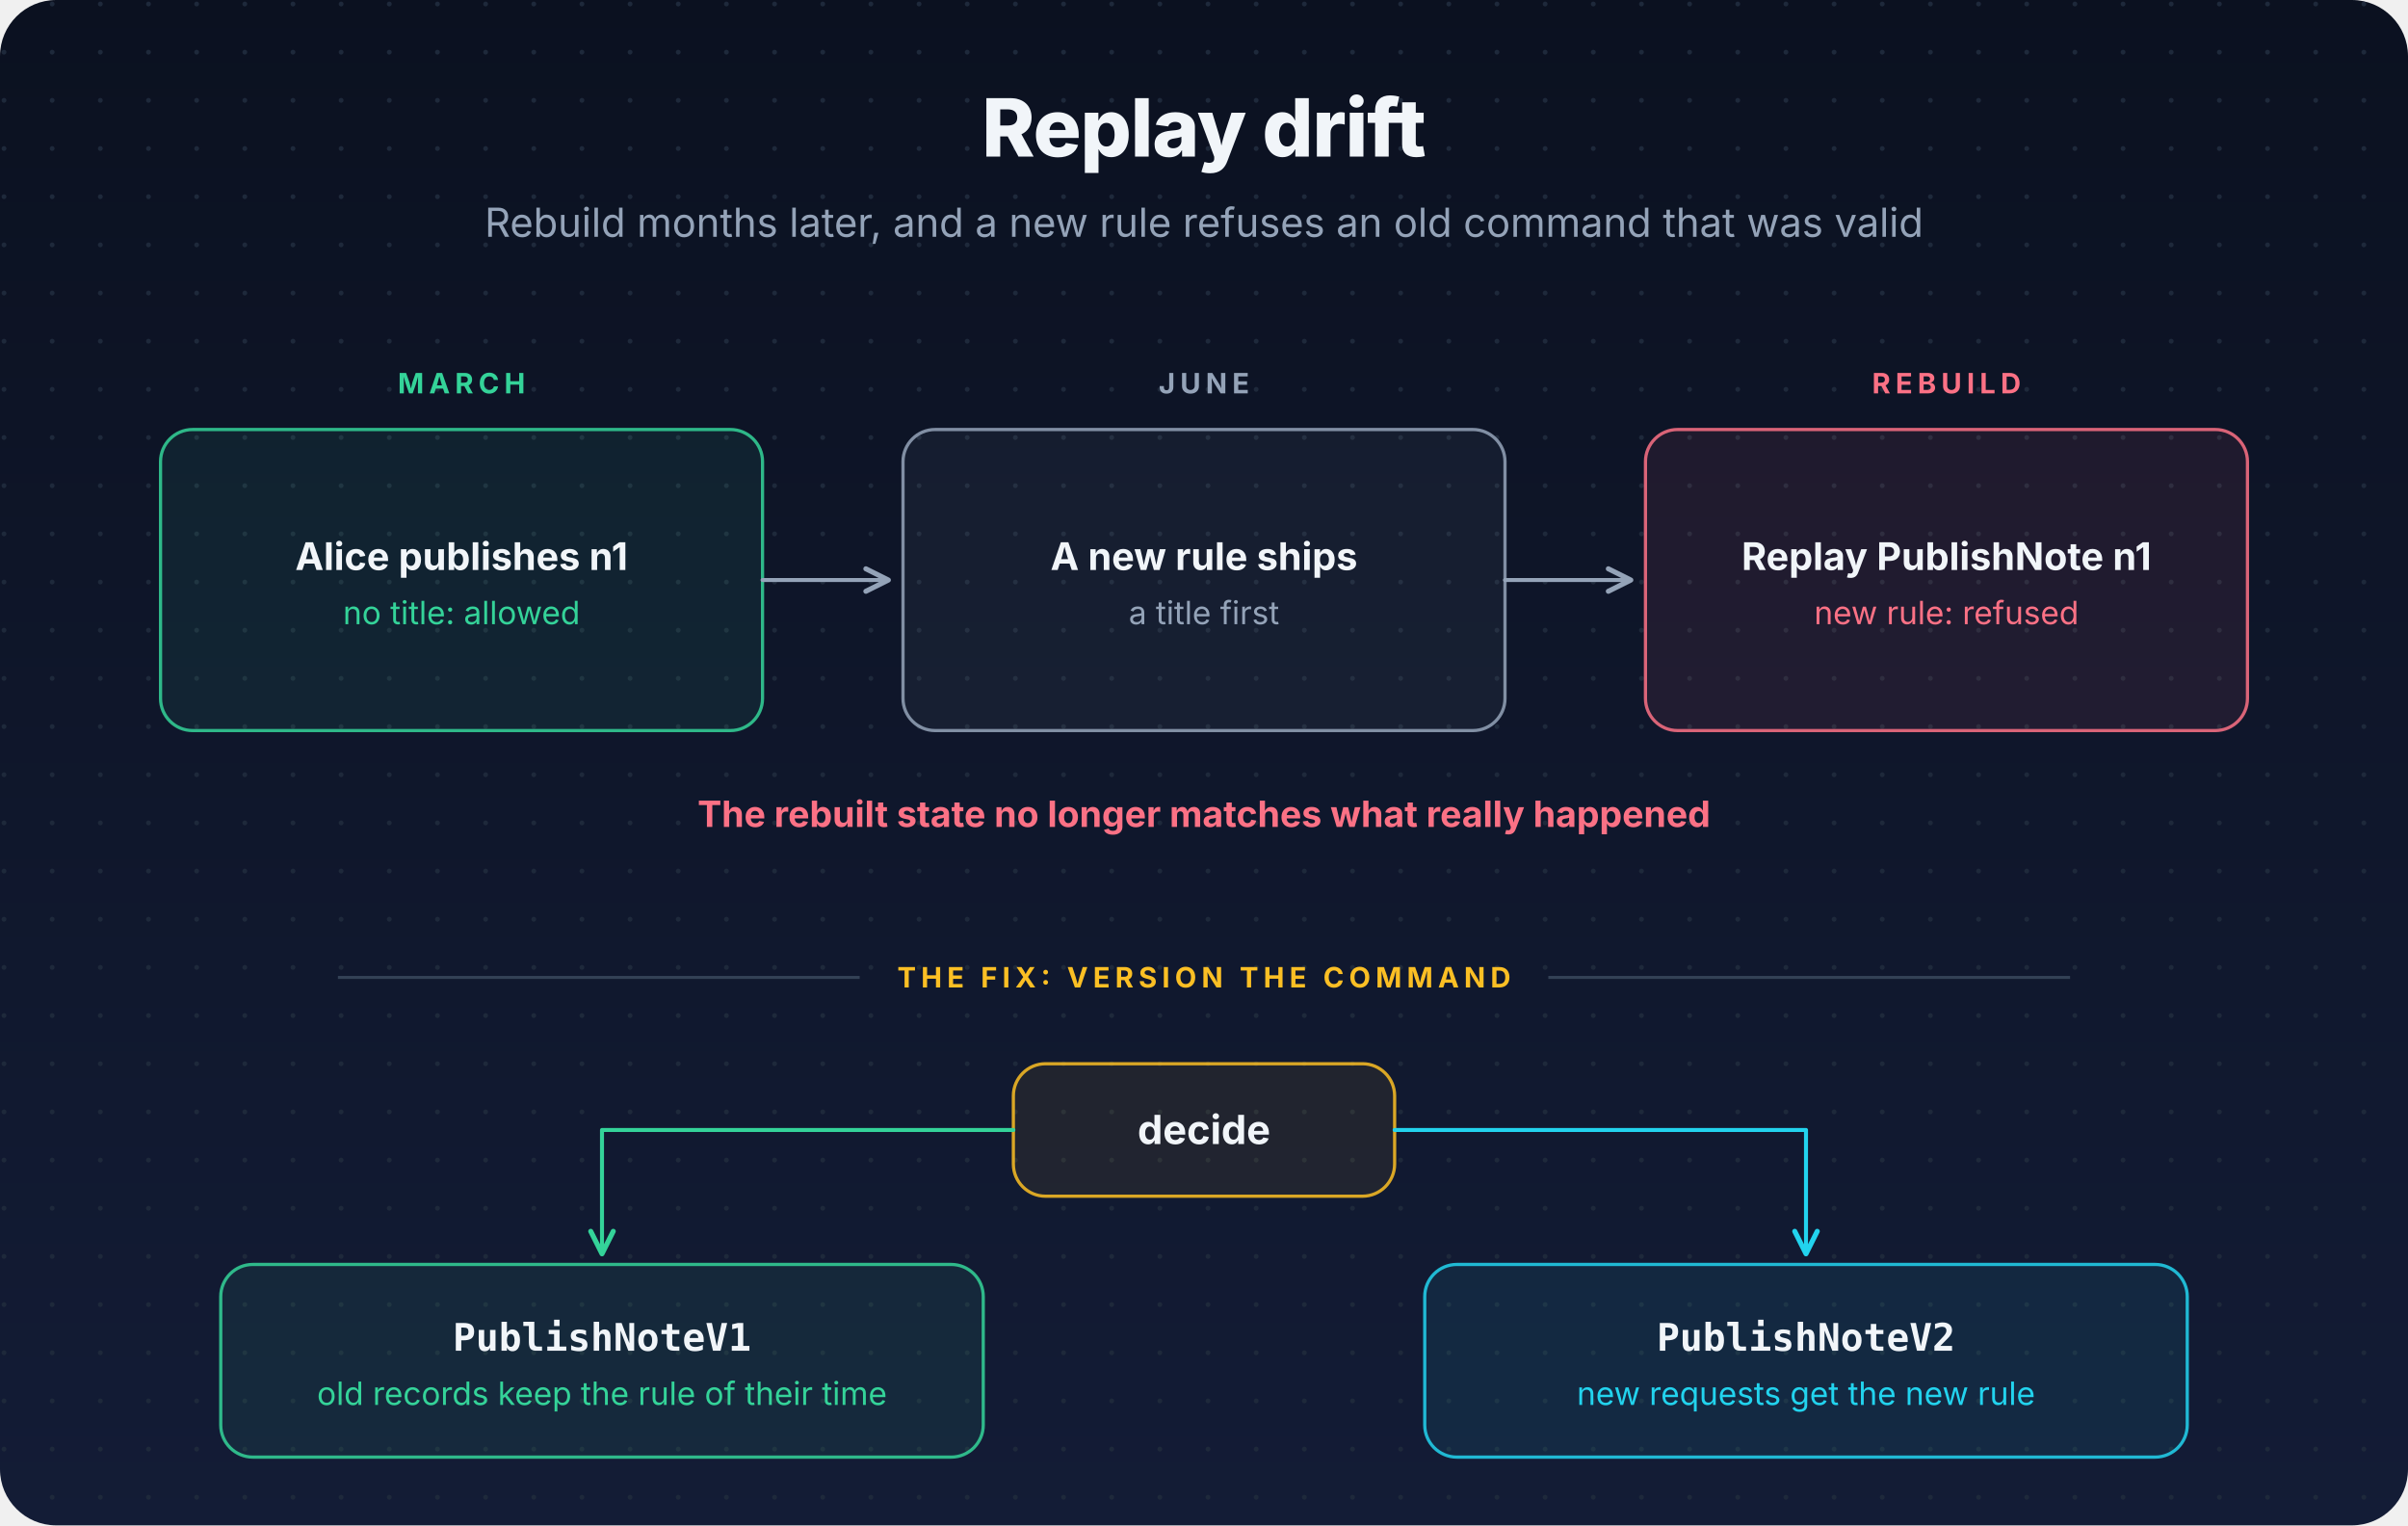
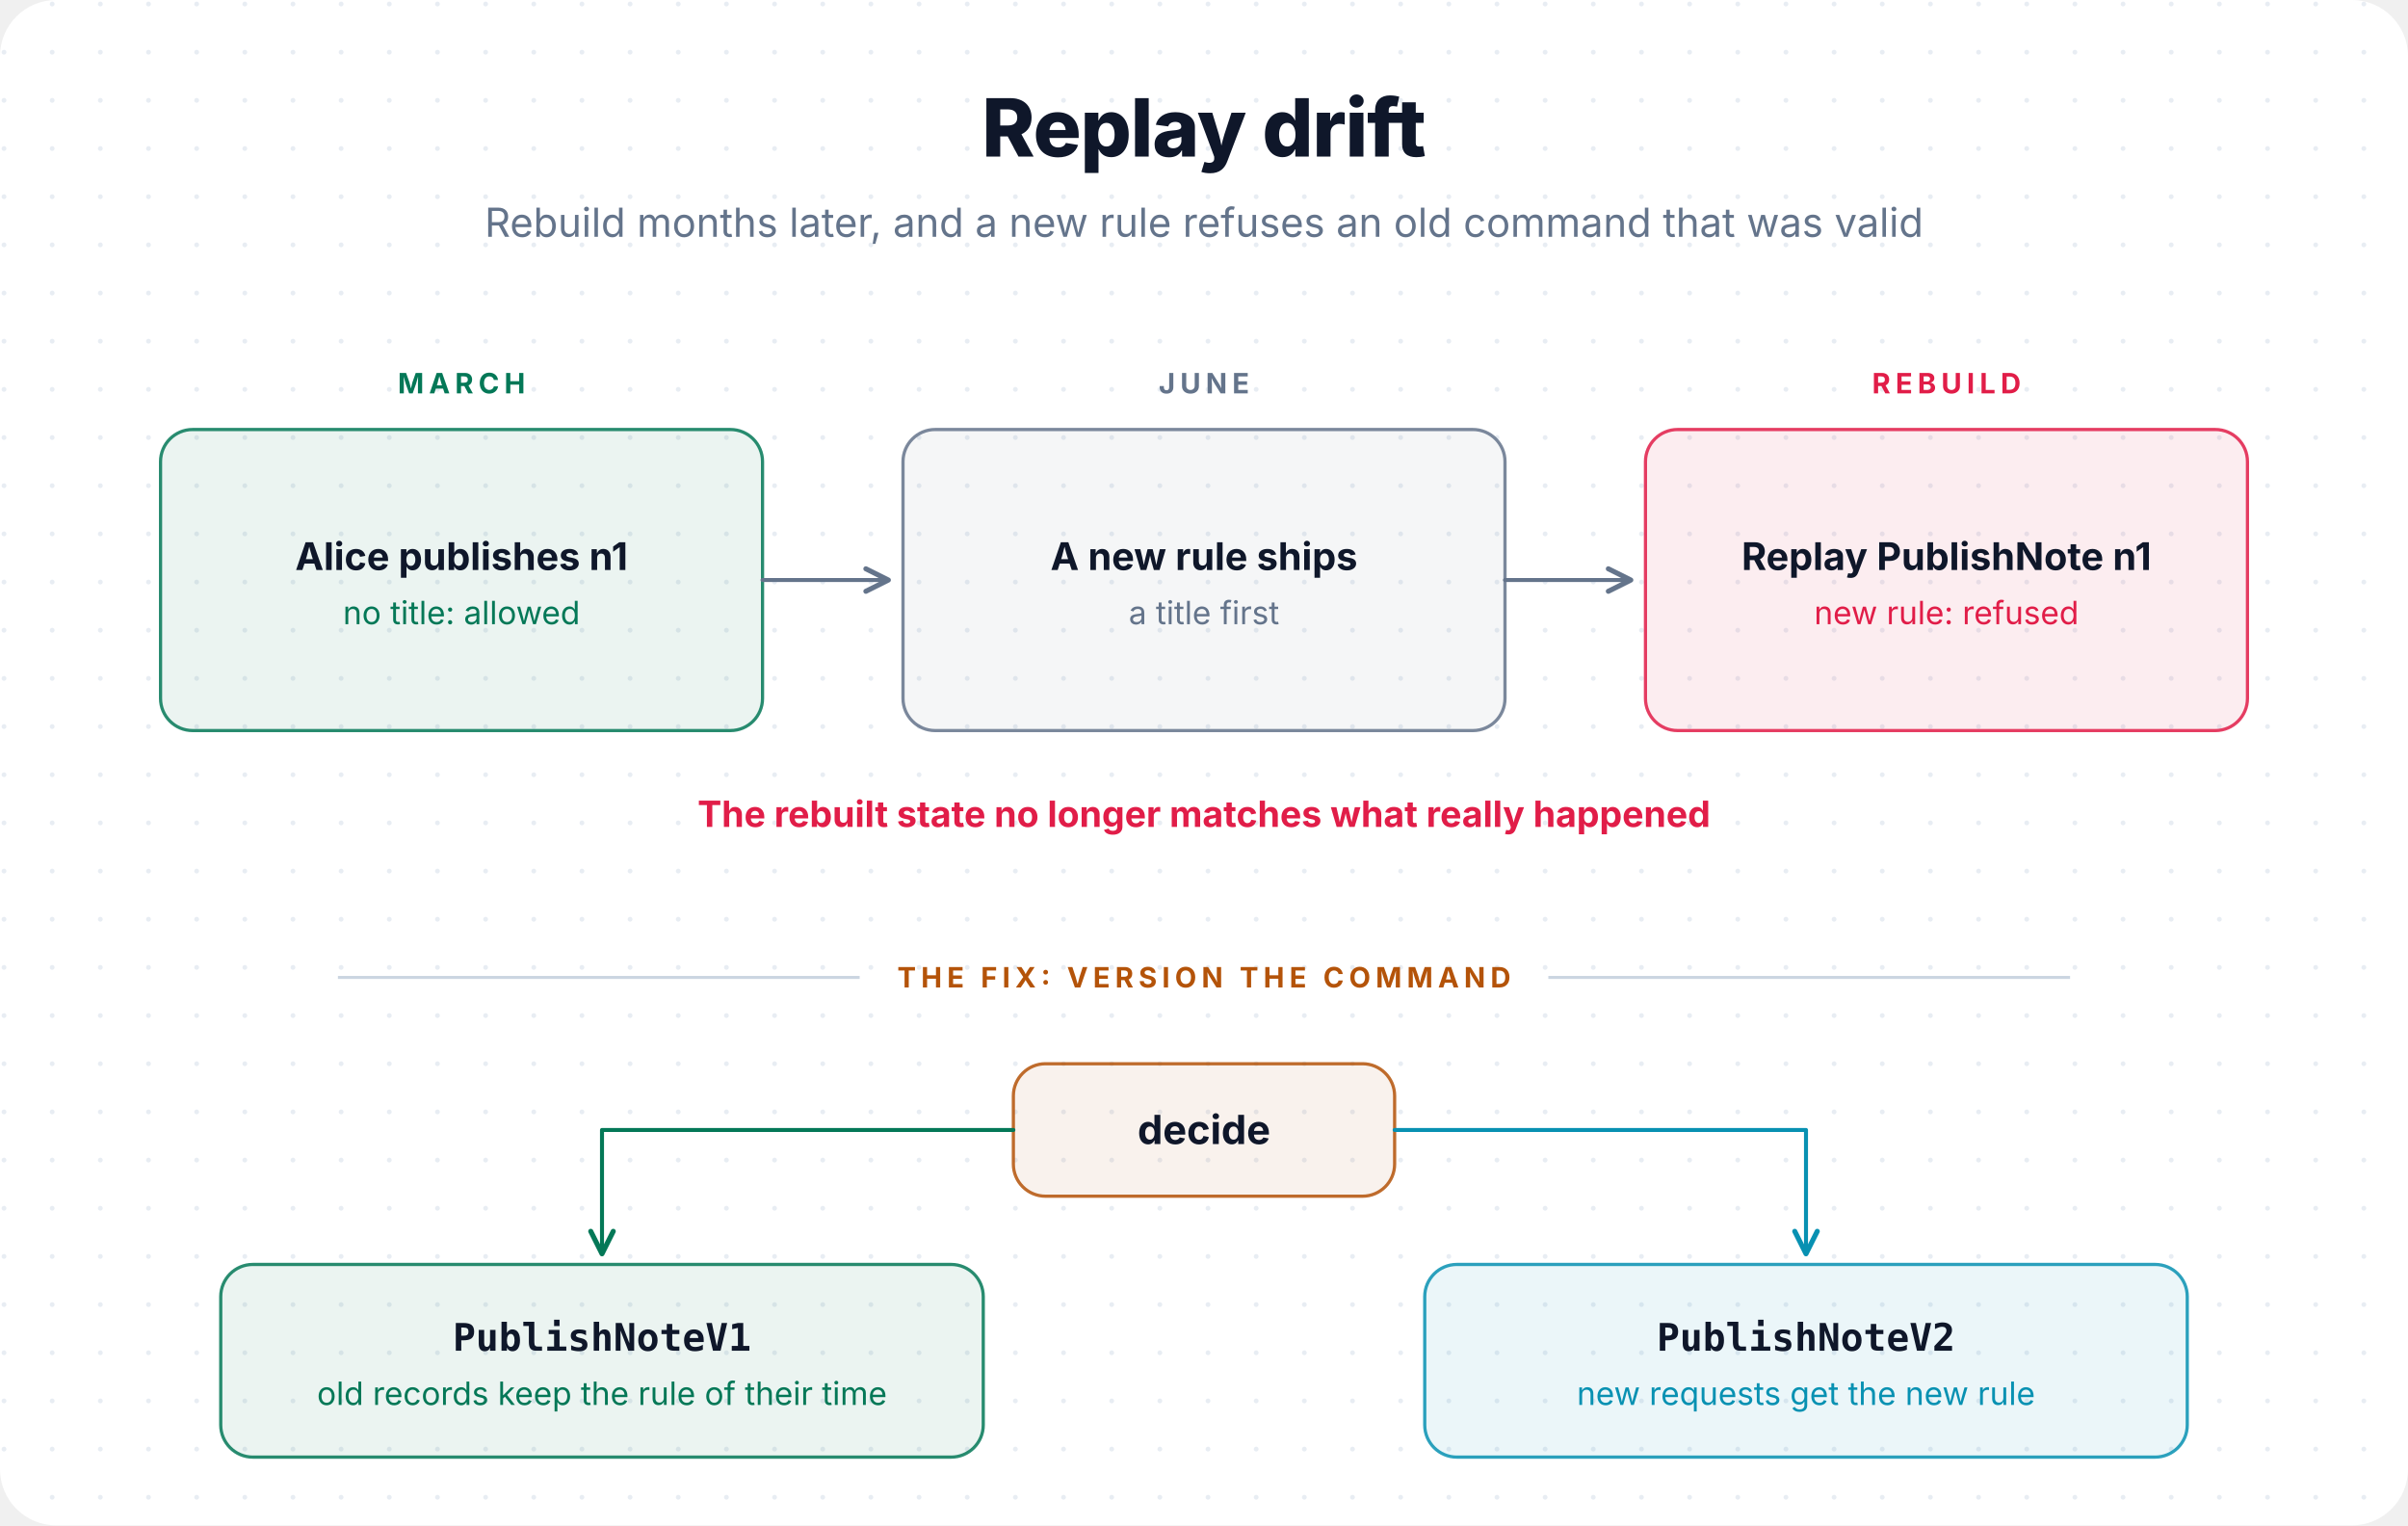
<svg xmlns="http://www.w3.org/2000/svg" viewBox="0 0 1200 760" width="1200" height="760" font-family="Inter, -apple-system, BlinkMacSystemFont, 'Segoe UI', Helvetica, Arial, sans-serif">
  <defs>
-     <linearGradient id="bg" x1="0" y1="0" x2="0" y2="1">
-       <stop offset="0" stop-color="#0b1120" />
-       <stop offset="1" stop-color="#131c36" />
-     </linearGradient>
    <pattern id="dots" width="24" height="24" patternUnits="userSpaceOnUse">
-       <circle cx="2" cy="2" r="1.2" fill="#1e293b" />
+       <circle cx="2" cy="2" r="1.2" fill="#e8edf3" />
    </pattern>
    <marker id="m" viewBox="0 0 10 10" refX="8.5" refY="5" markerWidth="7" markerHeight="7" orient="auto-start-reverse">
-       <path d="M1,1 L9,5 L1,9" fill="none" stroke="#94a3b8" stroke-width="1.8" stroke-linecap="round" stroke-linejoin="round" />
+       <path d="M1,1 L9,5 L1,9" fill="none" stroke="#64748b" stroke-width="1.8" stroke-linecap="round" stroke-linejoin="round" />
    </marker>
    <marker id="c" viewBox="0 0 10 10" refX="8.5" refY="5" markerWidth="7" markerHeight="7" orient="auto-start-reverse">
-       <path d="M1,1 L9,5 L1,9" fill="none" stroke="#22d3ee" stroke-width="1.8" stroke-linecap="round" stroke-linejoin="round" />
+       <path d="M1,1 L9,5 L1,9" fill="none" stroke="#0891b2" stroke-width="1.8" stroke-linecap="round" stroke-linejoin="round" />
    </marker>
    <marker id="v" viewBox="0 0 10 10" refX="8.5" refY="5" markerWidth="7" markerHeight="7" orient="auto-start-reverse">
-       <path d="M1,1 L9,5 L1,9" fill="none" stroke="#a78bfa" stroke-width="1.8" stroke-linecap="round" stroke-linejoin="round" />
+       <path d="M1,1 L9,5 L1,9" fill="none" stroke="#7c3aed" stroke-width="1.8" stroke-linecap="round" stroke-linejoin="round" />
    </marker>
    <marker id="a" viewBox="0 0 10 10" refX="8.5" refY="5" markerWidth="7" markerHeight="7" orient="auto-start-reverse">
-       <path d="M1,1 L9,5 L1,9" fill="none" stroke="#fbbf24" stroke-width="1.8" stroke-linecap="round" stroke-linejoin="round" />
+       <path d="M1,1 L9,5 L1,9" fill="none" stroke="#b45309" stroke-width="1.8" stroke-linecap="round" stroke-linejoin="round" />
    </marker>
    <marker id="g" viewBox="0 0 10 10" refX="8.5" refY="5" markerWidth="7" markerHeight="7" orient="auto-start-reverse">
-       <path d="M1,1 L9,5 L1,9" fill="none" stroke="#34d399" stroke-width="1.8" stroke-linecap="round" stroke-linejoin="round" />
+       <path d="M1,1 L9,5 L1,9" fill="none" stroke="#047857" stroke-width="1.8" stroke-linecap="round" stroke-linejoin="round" />
    </marker>
    <marker id="r" viewBox="0 0 10 10" refX="8.5" refY="5" markerWidth="7" markerHeight="7" orient="auto-start-reverse">
-       <path d="M1,1 L9,5 L1,9" fill="none" stroke="#fb7185" stroke-width="1.8" stroke-linecap="round" stroke-linejoin="round" />
+       <path d="M1,1 L9,5 L1,9" fill="none" stroke="#e11d48" stroke-width="1.8" stroke-linecap="round" stroke-linejoin="round" />
    </marker>
  </defs>
-   <rect width="1200" height="760" rx="28" fill="url(#bg)" />
+   <rect width="1200" height="760" rx="28" fill="#ffffff" />
  <rect width="1200" height="760" rx="28" fill="url(#dots)" />
-   <text x="600" y="78" text-anchor="middle" font-size="40" font-weight="800" fill="#f1f5f9" letter-spacing="-0.5">Replay drift</text>
-   <text x="600" y="118" text-anchor="middle" font-size="20" fill="#94a3b8">Rebuild months later, and a new rule refuses an old command that was valid</text>
-   <text x="230" y="196" text-anchor="middle" font-size="14" font-weight="700" fill="#34d399" letter-spacing="2.5">MARCH</text>
-   <text x="600" y="196" text-anchor="middle" font-size="14" font-weight="700" fill="#94a3b8" letter-spacing="2.5">JUNE</text>
-   <text x="970" y="196" text-anchor="middle" font-size="14" font-weight="700" fill="#fb7185" letter-spacing="2.5">REBUILD</text>
-   <rect x="80.0" y="214" width="300" height="150" rx="16" fill="#34d39914" stroke="#34d399" stroke-opacity="0.85" stroke-width="1.6" />
-   <text x="230" y="284.0" text-anchor="middle" font-size="19" font-weight="700" fill="#f1f5f9">Alice publishes n1</text>
-   <text x="230" y="311.0" text-anchor="middle" font-size="16" fill="#34d399">no title: allowed</text>
-   <rect x="450.0" y="214" width="300" height="150" rx="16" fill="#94a3b810" stroke="#94a3b8" stroke-opacity="0.85" stroke-width="1.6" />
-   <text x="600" y="284.0" text-anchor="middle" font-size="19" font-weight="700" fill="#f1f5f9">A new rule ships</text>
-   <text x="600" y="311.0" text-anchor="middle" font-size="16" fill="#94a3b8">a title first</text>
-   <rect x="820.0" y="214" width="300" height="150" rx="16" fill="#fb718514" stroke="#fb7185" stroke-opacity="0.85" stroke-width="1.6" />
-   <text x="970" y="284.0" text-anchor="middle" font-size="19" font-weight="700" fill="#f1f5f9">Replay PublishNote n1</text>
-   <text x="970" y="311.0" text-anchor="middle" font-size="16" fill="#fb7185">new rule: refused</text>
-   <path d="M380.0 289 L442.0 289" fill="none" stroke="#94a3b8" stroke-width="2" stroke-linecap="round" stroke-linejoin="round" marker-end="url(#m)" />
-   <path d="M750.0 289 L812.0 289" fill="none" stroke="#94a3b8" stroke-width="2" stroke-linecap="round" stroke-linejoin="round" marker-end="url(#m)" />
-   <text x="600" y="412" text-anchor="middle" font-size="18" font-weight="700" fill="#fb7185">The rebuilt state no longer matches what really happened</text>
-   <line x1="428.4" y1="487" x2="168.4" y2="487" stroke="#334155" stroke-width="1.5" />
-   <line x1="771.6" y1="487" x2="1031.6" y2="487" stroke="#334155" stroke-width="1.5" />
-   <text x="600" y="492" text-anchor="middle" font-size="14" font-weight="700" fill="#fbbf24" letter-spacing="2.5">THE FIX: VERSION THE COMMAND</text>
-   <rect x="505.0" y="530" width="190" height="66" rx="16" fill="#fbbf2412" stroke="#fbbf24" stroke-opacity="0.85" stroke-width="1.6" />
-   <text x="600" y="570.0" text-anchor="middle" font-size="20" font-weight="700" fill="#f1f5f9">decide</text>
-   <rect x="110.0" y="630" width="380" height="96" rx="16" fill="#34d39914" stroke="#34d399" stroke-opacity="0.85" stroke-width="1.6" />
-   <text x="300" y="673.0" text-anchor="middle" font-size="19" font-weight="700" fill="#f1f5f9" font-family="'JetBrains Mono', Menlo, Consolas, monospace">PublishNoteV1</text>
-   <text x="300" y="700.0" text-anchor="middle" font-size="16" fill="#34d399">old records keep the rule of their time</text>
-   <rect x="710.0" y="630" width="380" height="96" rx="16" fill="#22d3ee14" stroke="#22d3ee" stroke-opacity="0.85" stroke-width="1.6" />
-   <text x="900" y="673.0" text-anchor="middle" font-size="19" font-weight="700" fill="#f1f5f9" font-family="'JetBrains Mono', Menlo, Consolas, monospace">PublishNoteV2</text>
-   <text x="900" y="700.0" text-anchor="middle" font-size="16" fill="#22d3ee">new requests get the new rule</text>
-   <path d="M505 563 L300 563 L300 624" fill="none" stroke="#34d399" stroke-width="2" stroke-linecap="round" stroke-linejoin="round" marker-end="url(#g)" />
-   <path d="M695 563 L900 563 L900 624" fill="none" stroke="#22d3ee" stroke-width="2" stroke-linecap="round" stroke-linejoin="round" marker-end="url(#c)" />
+   <text x="600" y="78" text-anchor="middle" font-size="40" font-weight="800" fill="#0f172a" letter-spacing="-0.5">Replay drift</text>
+   <text x="600" y="118" text-anchor="middle" font-size="20" fill="#64748b">Rebuild months later, and a new rule refuses an old command that was valid</text>
+   <text x="230" y="196" text-anchor="middle" font-size="14" font-weight="700" fill="#047857" letter-spacing="2.5">MARCH</text>
+   <text x="600" y="196" text-anchor="middle" font-size="14" font-weight="700" fill="#64748b" letter-spacing="2.5">JUNE</text>
+   <text x="970" y="196" text-anchor="middle" font-size="14" font-weight="700" fill="#e11d48" letter-spacing="2.5">REBUILD</text>
+   <rect x="80.0" y="214" width="300" height="150" rx="16" fill="#04785714" stroke="#047857" stroke-opacity="0.85" stroke-width="1.6" />
+   <text x="230" y="284.0" text-anchor="middle" font-size="19" font-weight="700" fill="#0f172a">Alice publishes n1</text>
+   <text x="230" y="311.0" text-anchor="middle" font-size="16" fill="#047857">no title: allowed</text>
+   <rect x="450.0" y="214" width="300" height="150" rx="16" fill="#64748b10" stroke="#64748b" stroke-opacity="0.85" stroke-width="1.6" />
+   <text x="600" y="284.0" text-anchor="middle" font-size="19" font-weight="700" fill="#0f172a">A new rule ships</text>
+   <text x="600" y="311.0" text-anchor="middle" font-size="16" fill="#64748b">a title first</text>
+   <rect x="820.0" y="214" width="300" height="150" rx="16" fill="#e11d4814" stroke="#e11d48" stroke-opacity="0.85" stroke-width="1.6" />
+   <text x="970" y="284.0" text-anchor="middle" font-size="19" font-weight="700" fill="#0f172a">Replay PublishNote n1</text>
+   <text x="970" y="311.0" text-anchor="middle" font-size="16" fill="#e11d48">new rule: refused</text>
+   <path d="M380.0 289 L442.0 289" fill="none" stroke="#64748b" stroke-width="2" stroke-linecap="round" stroke-linejoin="round" marker-end="url(#m)" />
+   <path d="M750.0 289 L812.0 289" fill="none" stroke="#64748b" stroke-width="2" stroke-linecap="round" stroke-linejoin="round" marker-end="url(#m)" />
+   <text x="600" y="412" text-anchor="middle" font-size="18" font-weight="700" fill="#e11d48">The rebuilt state no longer matches what really happened</text>
+   <line x1="428.4" y1="487" x2="168.4" y2="487" stroke="#cbd5e1" stroke-width="1.5" />
+   <line x1="771.6" y1="487" x2="1031.6" y2="487" stroke="#cbd5e1" stroke-width="1.5" />
+   <text x="600" y="492" text-anchor="middle" font-size="14" font-weight="700" fill="#b45309" letter-spacing="2.5">THE FIX: VERSION THE COMMAND</text>
+   <rect x="505.0" y="530" width="190" height="66" rx="16" fill="#b4530912" stroke="#b45309" stroke-opacity="0.85" stroke-width="1.6" />
+   <text x="600" y="570.0" text-anchor="middle" font-size="20" font-weight="700" fill="#0f172a">decide</text>
+   <rect x="110.0" y="630" width="380" height="96" rx="16" fill="#04785714" stroke="#047857" stroke-opacity="0.85" stroke-width="1.6" />
+   <text x="300" y="673.0" text-anchor="middle" font-size="19" font-weight="700" fill="#0f172a" font-family="'JetBrains Mono', Menlo, Consolas, monospace">PublishNoteV1</text>
+   <text x="300" y="700.0" text-anchor="middle" font-size="16" fill="#047857">old records keep the rule of their time</text>
+   <rect x="710.0" y="630" width="380" height="96" rx="16" fill="#0891b214" stroke="#0891b2" stroke-opacity="0.85" stroke-width="1.6" />
+   <text x="900" y="673.0" text-anchor="middle" font-size="19" font-weight="700" fill="#0f172a" font-family="'JetBrains Mono', Menlo, Consolas, monospace">PublishNoteV2</text>
+   <text x="900" y="700.0" text-anchor="middle" font-size="16" fill="#0891b2">new requests get the new rule</text>
+   <path d="M505 563 L300 563 L300 624" fill="none" stroke="#047857" stroke-width="2" stroke-linecap="round" stroke-linejoin="round" marker-end="url(#g)" />
+   <path d="M695 563 L900 563 L900 624" fill="none" stroke="#0891b2" stroke-width="2" stroke-linecap="round" stroke-linejoin="round" marker-end="url(#c)" />
</svg>
